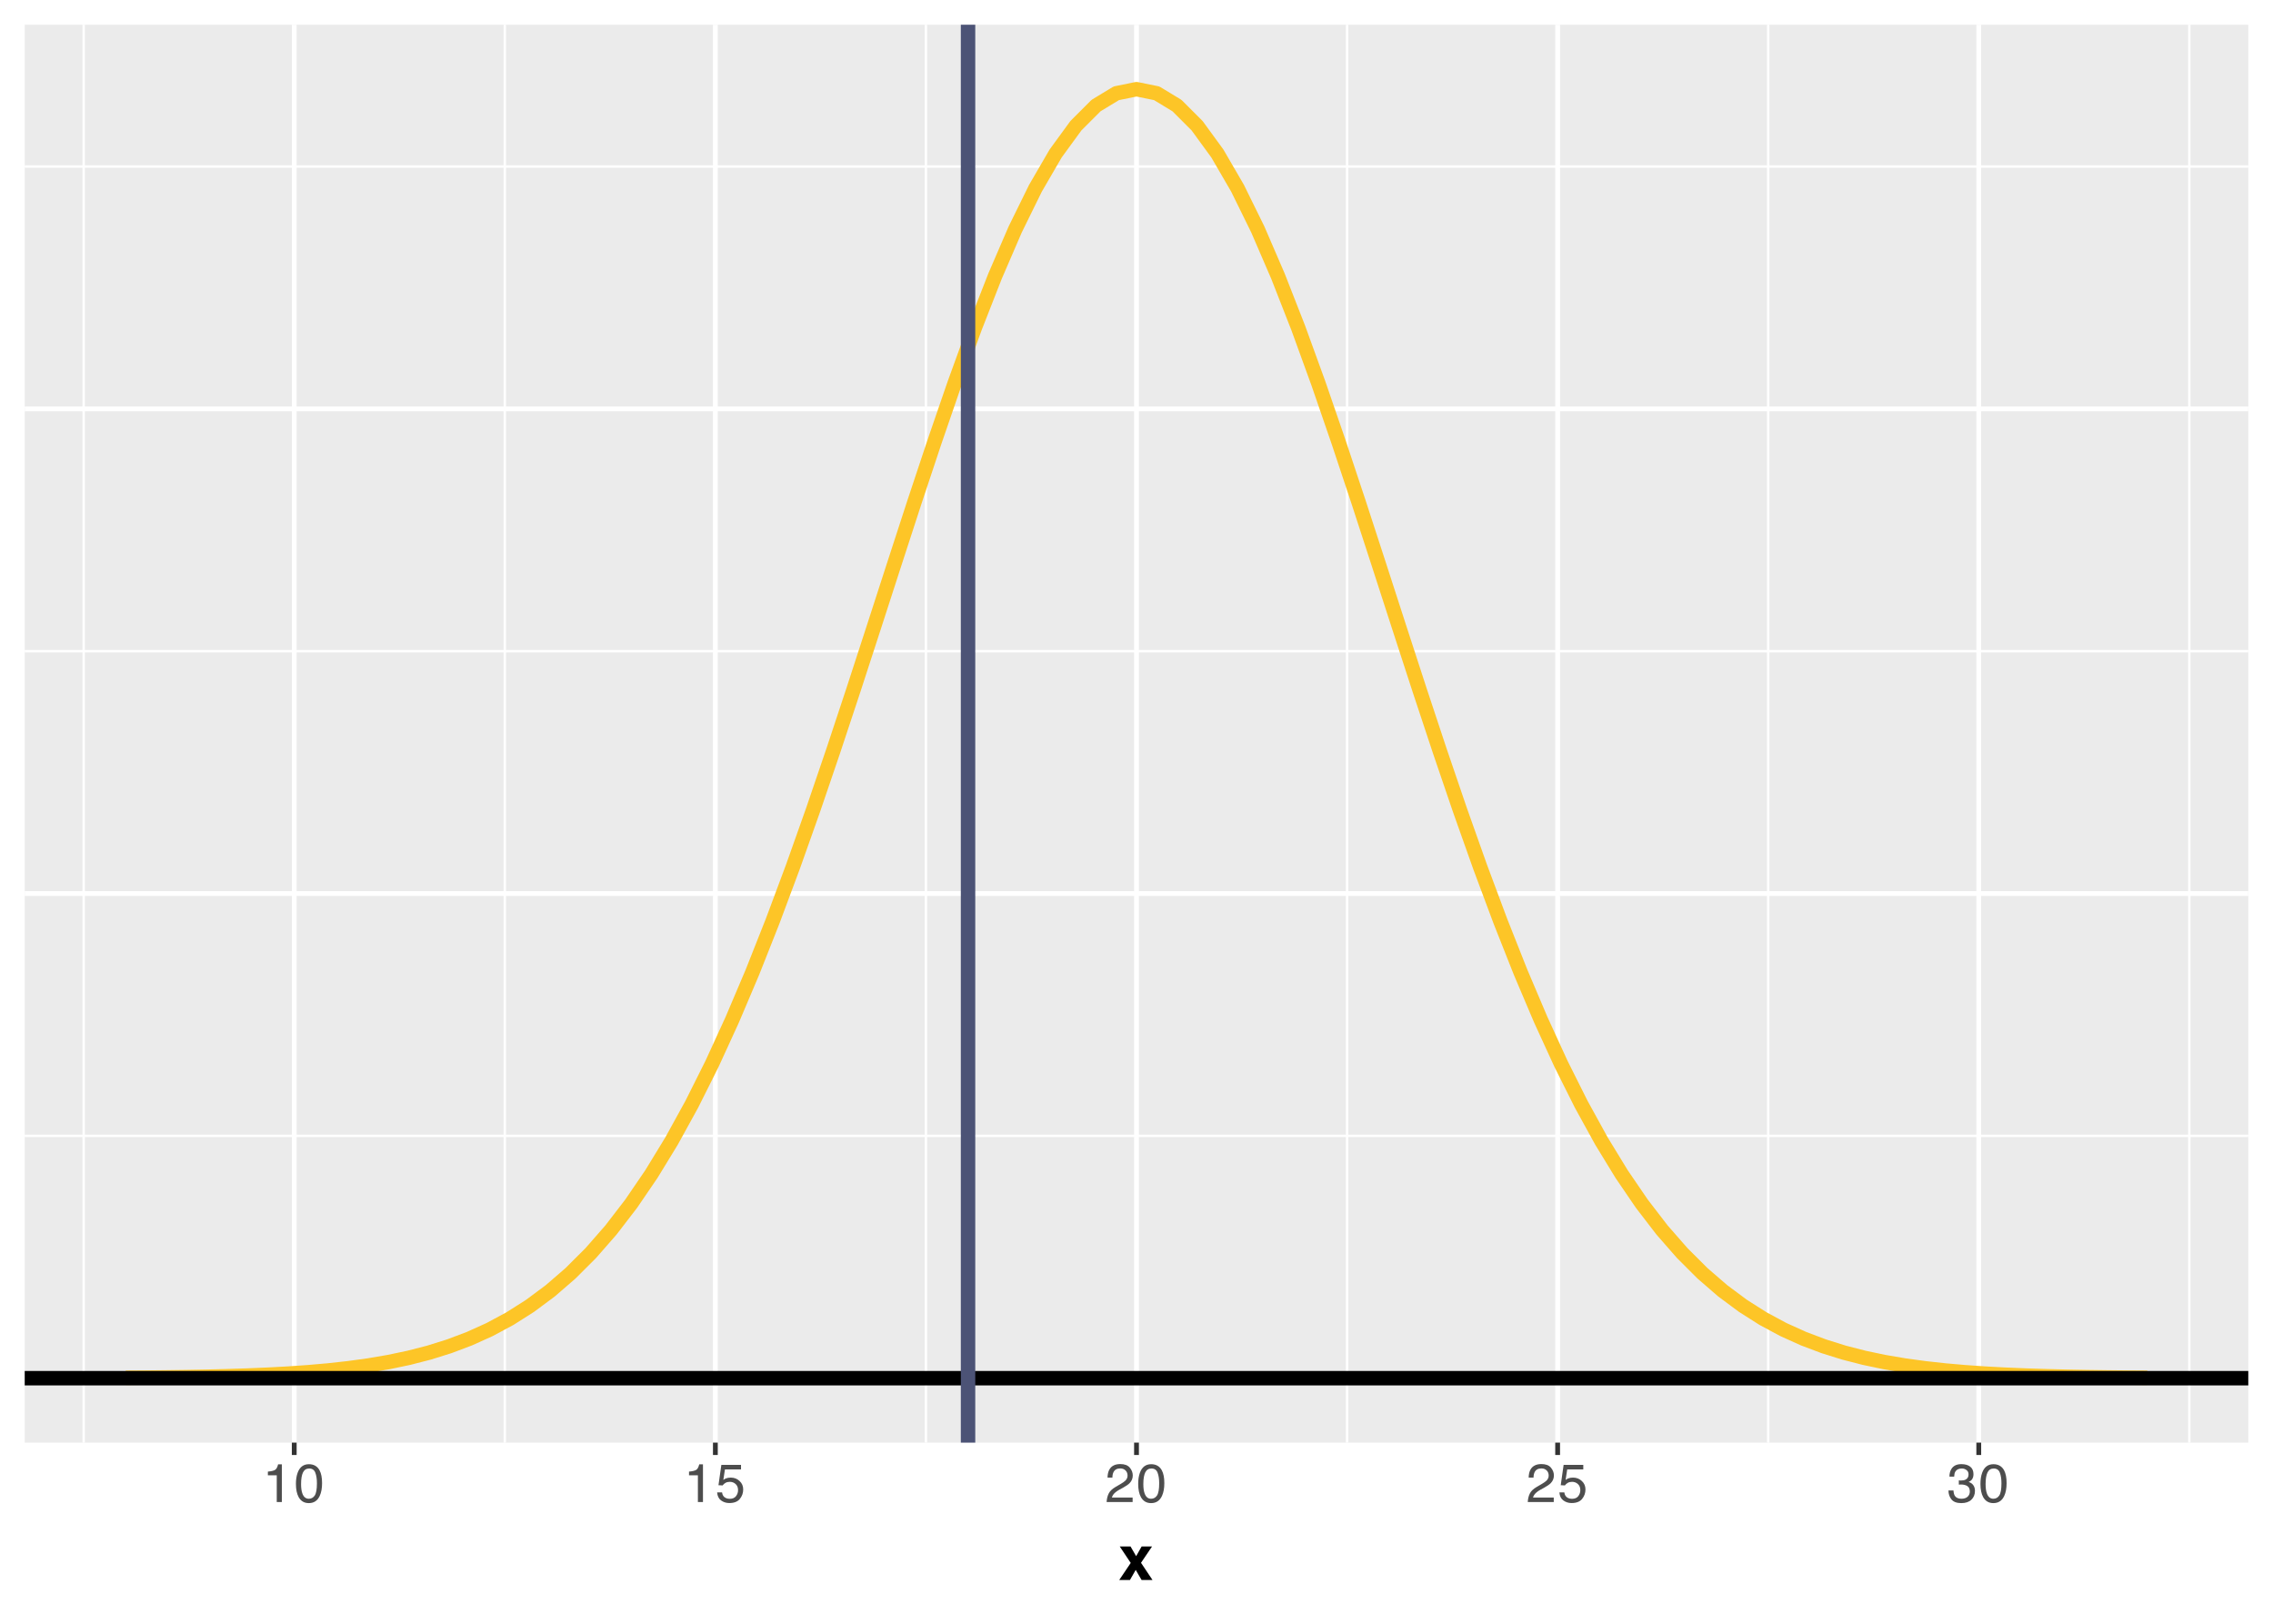
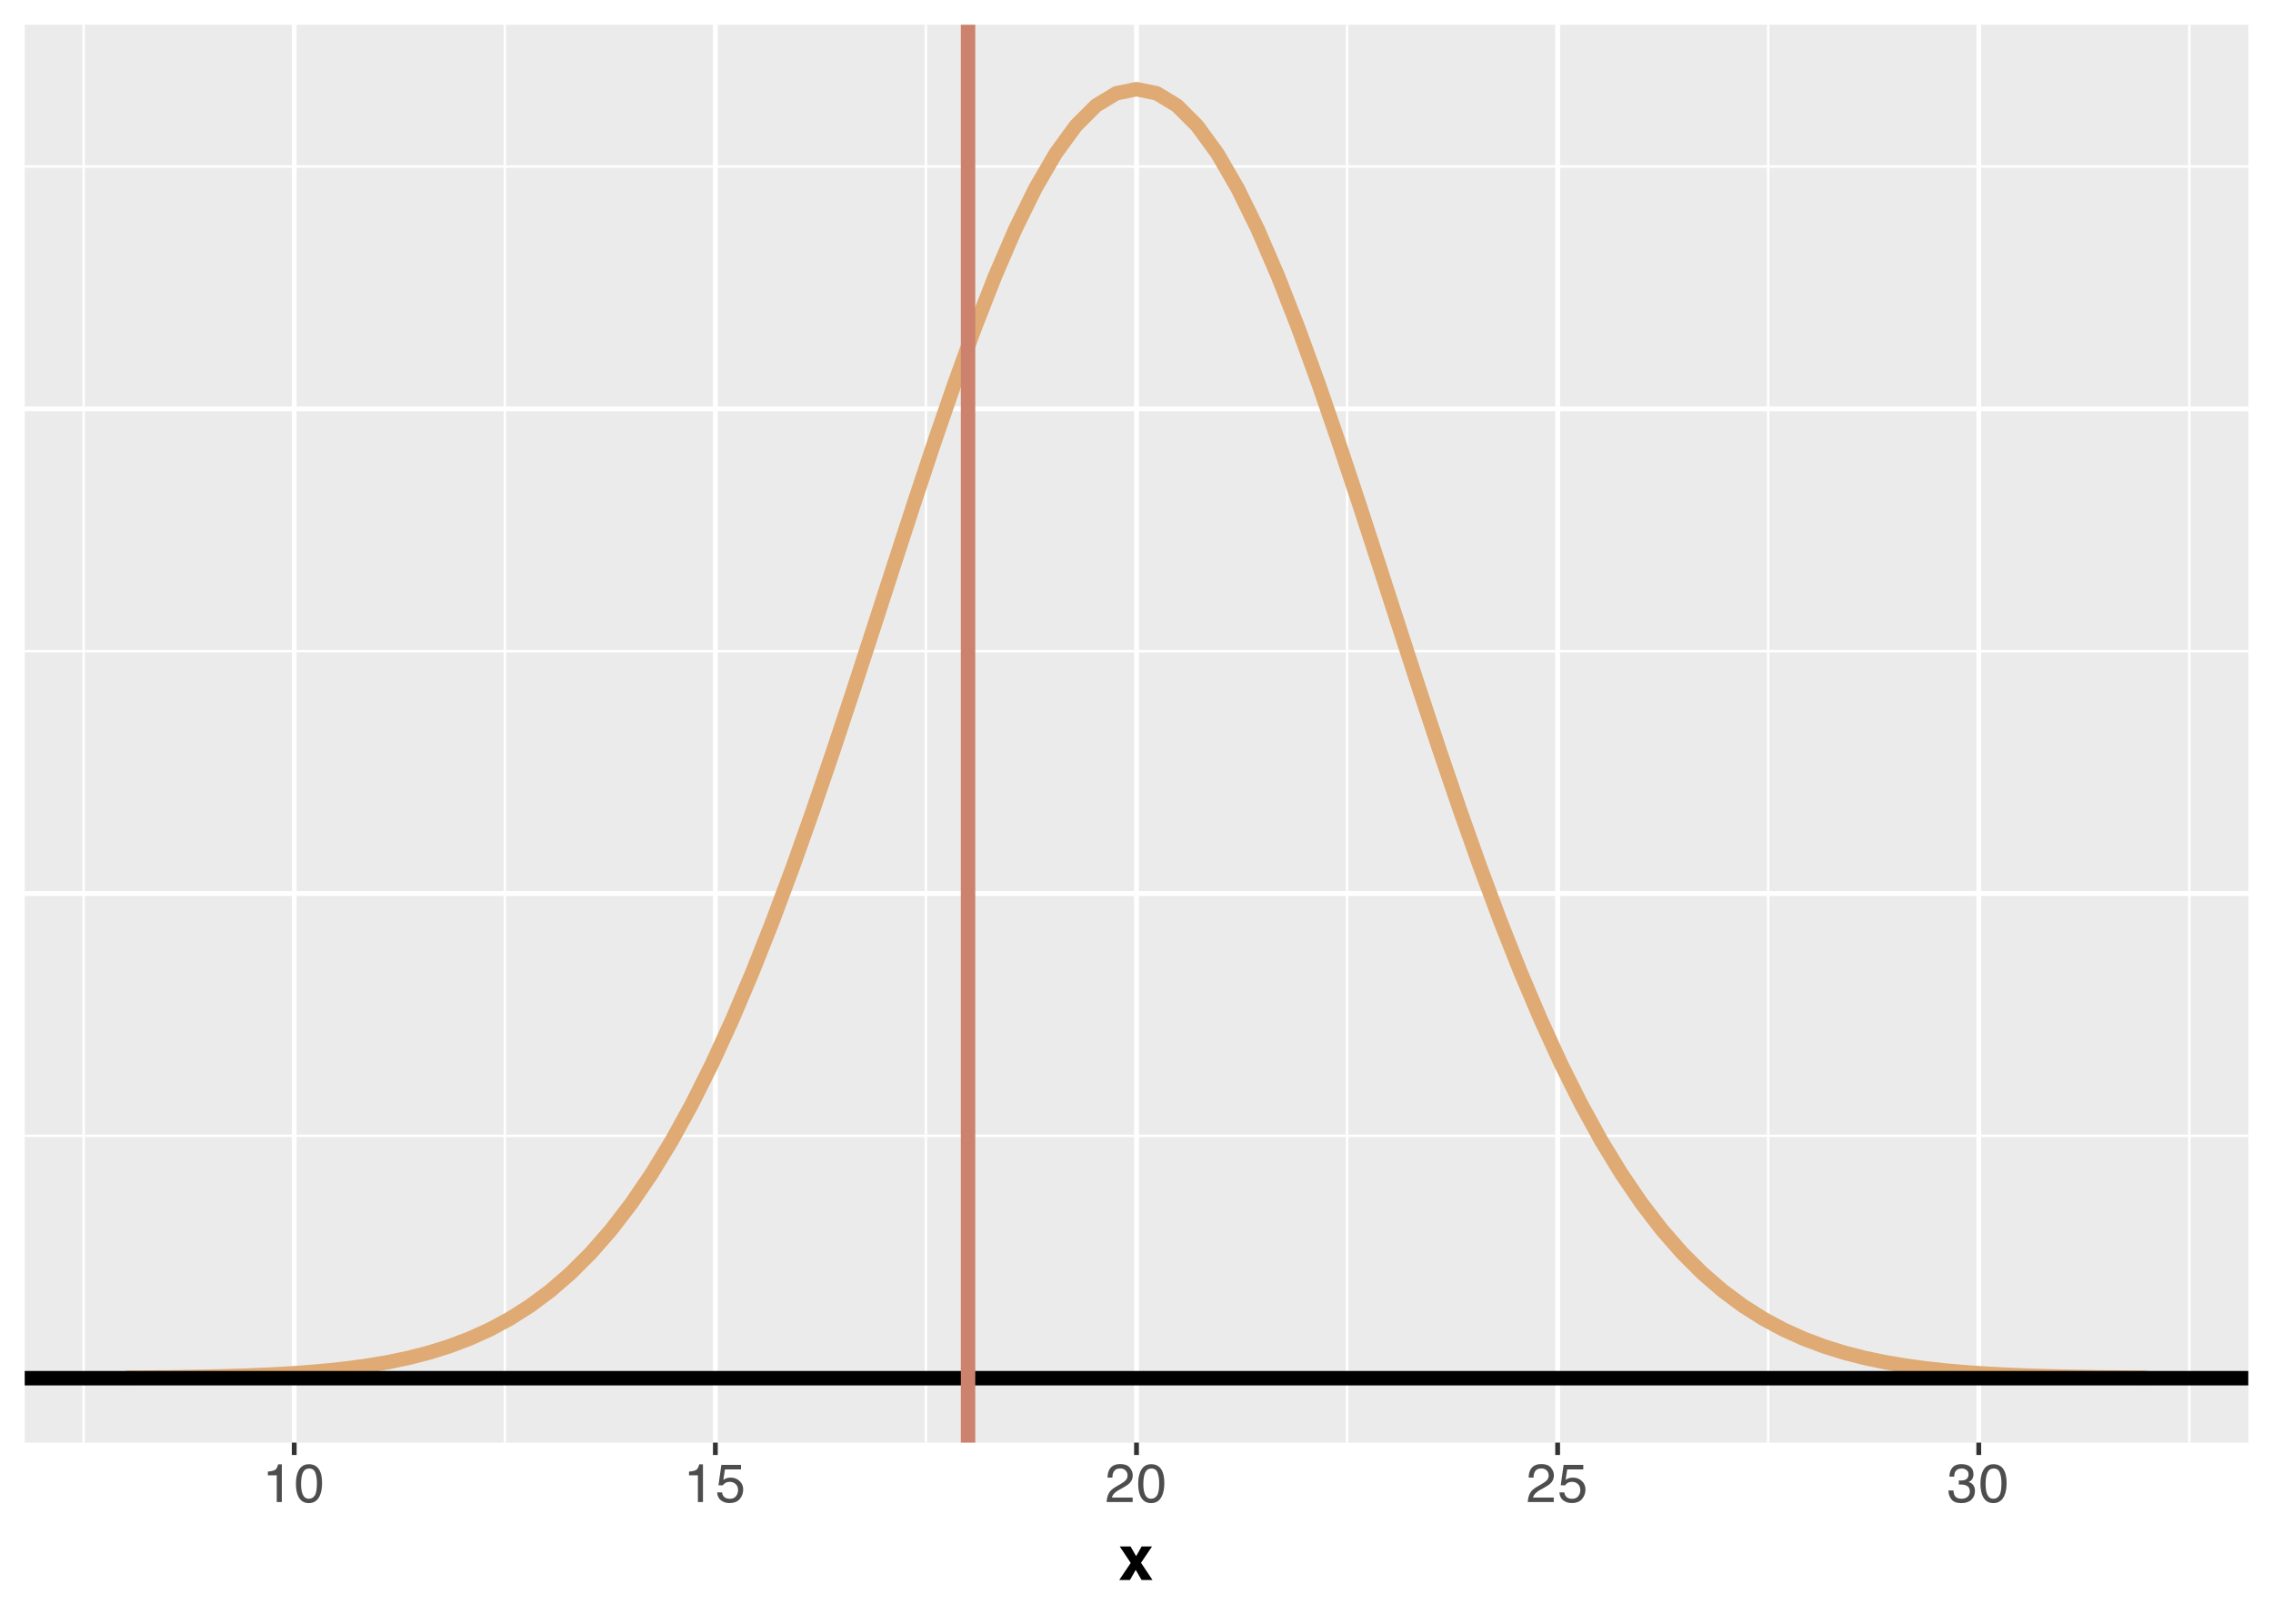
<svg xmlns="http://www.w3.org/2000/svg" xmlns:xlink="http://www.w3.org/1999/xlink" width="504" height="360" viewBox="0 0 504 360">
  <defs>
    <g>
      <g id="glyph-0-0">
        <path d="M 0.391 0 L 0.391 -8.609 L 7.219 -8.609 L 7.219 0 Z M 6.141 -1.078 L 6.141 -7.531 L 1.469 -7.531 L 1.469 -1.078 Z M 6.141 -1.078 " />
      </g>
      <g id="glyph-0-1">
        <path d="M 1.156 -5.938 L 1.156 -6.75 C 1.914 -6.82 2.441 -6.945 2.734 -7.125 C 3.035 -7.301 3.266 -7.711 3.422 -8.359 L 4.25 -8.359 L 4.25 0 L 3.125 0 L 3.125 -5.938 Z M 1.156 -5.938 " />
      </g>
      <g id="glyph-0-2">
        <path d="M 3.25 -8.391 C 4.332 -8.391 5.117 -7.941 5.609 -7.047 C 5.984 -6.359 6.172 -5.41 6.172 -4.203 C 6.172 -3.066 6 -2.125 5.656 -1.375 C 5.164 -0.301 4.359 0.234 3.234 0.234 C 2.234 0.234 1.484 -0.203 0.984 -1.078 C 0.578 -1.816 0.375 -2.801 0.375 -4.031 C 0.375 -4.977 0.5 -5.797 0.75 -6.484 C 1.207 -7.754 2.039 -8.391 3.25 -8.391 Z M 3.234 -0.734 C 3.785 -0.734 4.223 -0.973 4.547 -1.453 C 4.867 -1.941 5.031 -2.848 5.031 -4.172 C 5.031 -5.117 4.91 -5.898 4.672 -6.516 C 4.441 -7.129 3.988 -7.438 3.312 -7.438 C 2.688 -7.438 2.227 -7.145 1.938 -6.562 C 1.656 -5.977 1.516 -5.117 1.516 -3.984 C 1.516 -3.129 1.609 -2.441 1.797 -1.922 C 2.078 -1.129 2.555 -0.734 3.234 -0.734 Z M 3.234 -0.734 " />
      </g>
      <g id="glyph-0-3">
        <path d="M 1.484 -2.141 C 1.555 -1.535 1.836 -1.117 2.328 -0.891 C 2.578 -0.773 2.863 -0.719 3.188 -0.719 C 3.812 -0.719 4.273 -0.914 4.578 -1.312 C 4.879 -1.707 5.031 -2.148 5.031 -2.641 C 5.031 -3.223 4.848 -3.676 4.484 -4 C 4.129 -4.32 3.703 -4.484 3.203 -4.484 C 2.836 -4.484 2.523 -4.41 2.266 -4.266 C 2.004 -4.129 1.785 -3.938 1.609 -3.688 L 0.688 -3.734 L 1.328 -8.25 L 5.688 -8.25 L 5.688 -7.234 L 2.125 -7.234 L 1.766 -4.906 C 1.961 -5.051 2.148 -5.16 2.328 -5.234 C 2.641 -5.359 3 -5.422 3.406 -5.422 C 4.176 -5.422 4.828 -5.172 5.359 -4.672 C 5.898 -4.18 6.172 -3.555 6.172 -2.797 C 6.172 -2.004 5.922 -1.301 5.422 -0.688 C 4.93 -0.082 4.148 0.219 3.078 0.219 C 2.398 0.219 1.797 0.023 1.266 -0.359 C 0.742 -0.742 0.453 -1.336 0.391 -2.141 Z M 1.484 -2.141 " />
      </g>
      <g id="glyph-0-4">
        <path d="M 0.375 0 C 0.414 -0.719 0.566 -1.344 0.828 -1.875 C 1.086 -2.414 1.594 -2.906 2.344 -3.344 L 3.469 -4 C 3.969 -4.289 4.32 -4.539 4.531 -4.75 C 4.852 -5.07 5.016 -5.441 5.016 -5.859 C 5.016 -6.348 4.863 -6.734 4.562 -7.016 C 4.27 -7.305 3.883 -7.453 3.406 -7.453 C 2.676 -7.453 2.176 -7.18 1.906 -6.641 C 1.75 -6.336 1.664 -5.93 1.656 -5.422 L 0.578 -5.422 C 0.586 -6.148 0.723 -6.742 0.984 -7.203 C 1.441 -8.016 2.25 -8.422 3.406 -8.422 C 4.363 -8.422 5.062 -8.16 5.5 -7.641 C 5.945 -7.117 6.172 -6.539 6.172 -5.906 C 6.172 -5.238 5.938 -4.664 5.469 -4.188 C 5.195 -3.906 4.707 -3.566 4 -3.172 L 3.188 -2.734 C 2.812 -2.523 2.516 -2.32 2.297 -2.125 C 1.898 -1.789 1.648 -1.414 1.547 -1 L 6.141 -1 L 6.141 0 Z M 0.375 0 " />
      </g>
      <g id="glyph-0-5">
        <path d="M 3.125 0.234 C 2.125 0.234 1.398 -0.035 0.953 -0.578 C 0.504 -1.129 0.281 -1.797 0.281 -2.578 L 1.391 -2.578 C 1.43 -2.035 1.531 -1.641 1.688 -1.391 C 1.969 -0.953 2.461 -0.734 3.172 -0.734 C 3.734 -0.734 4.18 -0.879 4.516 -1.172 C 4.848 -1.473 5.016 -1.859 5.016 -2.328 C 5.016 -2.898 4.836 -3.301 4.484 -3.531 C 4.129 -3.77 3.641 -3.891 3.016 -3.891 C 2.941 -3.891 2.867 -3.883 2.797 -3.875 C 2.723 -3.875 2.648 -3.875 2.578 -3.875 L 2.578 -4.812 C 2.691 -4.789 2.785 -4.781 2.859 -4.781 C 2.93 -4.781 3.008 -4.781 3.094 -4.781 C 3.488 -4.781 3.812 -4.844 4.062 -4.969 C 4.508 -5.188 4.734 -5.578 4.734 -6.141 C 4.734 -6.555 4.582 -6.875 4.281 -7.094 C 3.988 -7.32 3.645 -7.438 3.25 -7.438 C 2.551 -7.438 2.066 -7.203 1.797 -6.734 C 1.648 -6.484 1.566 -6.117 1.547 -5.641 L 0.5 -5.641 C 0.5 -6.266 0.625 -6.797 0.875 -7.234 C 1.301 -8.016 2.055 -8.406 3.141 -8.406 C 3.992 -8.406 4.656 -8.211 5.125 -7.828 C 5.594 -7.453 5.828 -6.898 5.828 -6.172 C 5.828 -5.66 5.691 -5.242 5.422 -4.922 C 5.242 -4.723 5.02 -4.566 4.75 -4.453 C 5.188 -4.328 5.531 -4.094 5.781 -3.75 C 6.031 -3.406 6.156 -2.984 6.156 -2.484 C 6.156 -1.68 5.891 -1.023 5.359 -0.516 C 4.836 -0.016 4.094 0.234 3.125 0.234 Z M 3.125 0.234 " />
      </g>
      <g id="glyph-1-0">
        <path d="M 1.047 -10.078 L 9.172 -10.078 L 9.172 0 L 1.047 0 Z M 7.906 -1.266 L 7.906 -8.812 L 2.312 -8.812 L 2.312 -1.266 Z M 7.906 -1.266 " />
      </g>
      <g id="glyph-1-1">
        <path d="M 7.547 0 L 5.125 0 L 3.828 -2.234 L 2.547 0 L 0.172 0 L 2.719 -3.781 L 0.281 -7.438 L 2.672 -7.438 L 3.922 -5.281 L 5.141 -7.438 L 7.453 -7.438 L 5 -3.812 Z M 7.547 0 " />
      </g>
    </g>
    <clipPath id="clip-0">
      <path clip-rule="nonzero" d="M 5.48 5.48 L 498.523 5.48 L 498.523 319.852 L 5.48 319.852 Z M 5.48 5.48 " />
    </clipPath>
    <clipPath id="clip-1">
      <path clip-rule="nonzero" d="M 5.48 251 L 498.523 251 L 498.523 253 L 5.48 253 Z M 5.48 251 " />
    </clipPath>
    <clipPath id="clip-2">
      <path clip-rule="nonzero" d="M 5.48 144 L 498.523 144 L 498.523 145 L 5.48 145 Z M 5.48 144 " />
    </clipPath>
    <clipPath id="clip-3">
      <path clip-rule="nonzero" d="M 5.48 36 L 498.523 36 L 498.523 38 L 5.48 38 Z M 5.48 36 " />
    </clipPath>
    <clipPath id="clip-4">
      <path clip-rule="nonzero" d="M 18 5.48 L 19 5.48 L 19 319.852 L 18 319.852 Z M 18 5.48 " />
    </clipPath>
    <clipPath id="clip-5">
      <path clip-rule="nonzero" d="M 111 5.48 L 113 5.48 L 113 319.852 L 111 319.852 Z M 111 5.48 " />
    </clipPath>
    <clipPath id="clip-6">
      <path clip-rule="nonzero" d="M 205 5.48 L 206 5.48 L 206 319.852 L 205 319.852 Z M 205 5.48 " />
    </clipPath>
    <clipPath id="clip-7">
      <path clip-rule="nonzero" d="M 298 5.48 L 299 5.48 L 299 319.852 L 298 319.852 Z M 298 5.48 " />
    </clipPath>
    <clipPath id="clip-8">
      <path clip-rule="nonzero" d="M 391 5.48 L 393 5.48 L 393 319.852 L 391 319.852 Z M 391 5.48 " />
    </clipPath>
    <clipPath id="clip-9">
      <path clip-rule="nonzero" d="M 485 5.48 L 486 5.48 L 486 319.852 L 485 319.852 Z M 485 5.48 " />
    </clipPath>
    <clipPath id="clip-10">
      <path clip-rule="nonzero" d="M 5.48 305 L 498.523 305 L 498.523 307 L 5.48 307 Z M 5.48 305 " />
    </clipPath>
    <clipPath id="clip-11">
      <path clip-rule="nonzero" d="M 5.48 197 L 498.523 197 L 498.523 199 L 5.48 199 Z M 5.48 197 " />
    </clipPath>
    <clipPath id="clip-12">
      <path clip-rule="nonzero" d="M 5.48 90 L 498.523 90 L 498.523 92 L 5.48 92 Z M 5.48 90 " />
    </clipPath>
    <clipPath id="clip-13">
      <path clip-rule="nonzero" d="M 64 5.48 L 66 5.48 L 66 319.852 L 64 319.852 Z M 64 5.48 " />
    </clipPath>
    <clipPath id="clip-14">
      <path clip-rule="nonzero" d="M 158 5.48 L 160 5.48 L 160 319.852 L 158 319.852 Z M 158 5.48 " />
    </clipPath>
    <clipPath id="clip-15">
      <path clip-rule="nonzero" d="M 251 5.48 L 253 5.48 L 253 319.852 L 251 319.852 Z M 251 5.48 " />
    </clipPath>
    <clipPath id="clip-16">
      <path clip-rule="nonzero" d="M 344 5.48 L 346 5.48 L 346 319.852 L 344 319.852 Z M 344 5.48 " />
    </clipPath>
    <clipPath id="clip-17">
      <path clip-rule="nonzero" d="M 438 5.48 L 440 5.48 L 440 319.852 L 438 319.852 Z M 438 5.48 " />
    </clipPath>
    <clipPath id="clip-18">
      <path clip-rule="nonzero" d="M 5.48 303 L 498.523 303 L 498.523 308 L 5.48 308 Z M 5.48 303 " />
    </clipPath>
    <clipPath id="clip-19">
      <path clip-rule="nonzero" d="M 213 5.48 L 217 5.48 L 217 319.852 L 213 319.852 Z M 213 5.48 " />
    </clipPath>
  </defs>
  <rect x="-50.4" y="-36" width="604.8" height="432" fill="rgb(100%, 100%, 100%)" fill-opacity="1" />
  <rect x="-50.4" y="-36" width="604.8" height="432" fill="rgb(100%, 100%, 100%)" fill-opacity="1" />
  <path fill="none" stroke-width="1.067" stroke-linecap="round" stroke-linejoin="round" stroke="rgb(100%, 100%, 100%)" stroke-opacity="1" stroke-miterlimit="10" d="M 0 360 L 504 360 L 504 0 L 0 0 Z M 0 360 " />
  <g clip-path="url(#clip-0)">
    <path fill-rule="nonzero" fill="rgb(92.157%, 92.157%, 92.157%)" fill-opacity="1" d="M 5.48 319.848 L 498.523 319.848 L 498.523 5.477 L 5.48 5.477 Z M 5.48 319.848 " />
  </g>
  <g clip-path="url(#clip-1)">
    <path fill="none" stroke-width="0.533" stroke-linecap="butt" stroke-linejoin="round" stroke="rgb(100%, 100%, 100%)" stroke-opacity="1" stroke-miterlimit="10" d="M 5.48 251.832 L 498.52 251.832 " />
  </g>
  <g clip-path="url(#clip-2)">
    <path fill="none" stroke-width="0.533" stroke-linecap="butt" stroke-linejoin="round" stroke="rgb(100%, 100%, 100%)" stroke-opacity="1" stroke-miterlimit="10" d="M 5.48 144.375 L 498.52 144.375 " />
  </g>
  <g clip-path="url(#clip-3)">
    <path fill="none" stroke-width="0.533" stroke-linecap="butt" stroke-linejoin="round" stroke="rgb(100%, 100%, 100%)" stroke-opacity="1" stroke-miterlimit="10" d="M 5.48 36.922 L 498.52 36.922 " />
  </g>
  <g clip-path="url(#clip-4)">
    <path fill="none" stroke-width="0.533" stroke-linecap="butt" stroke-linejoin="round" stroke="rgb(100%, 100%, 100%)" stroke-opacity="1" stroke-miterlimit="10" d="M 18.551 319.848 L 18.551 5.48 " />
  </g>
  <g clip-path="url(#clip-5)">
    <path fill="none" stroke-width="0.533" stroke-linecap="butt" stroke-linejoin="round" stroke="rgb(100%, 100%, 100%)" stroke-opacity="1" stroke-miterlimit="10" d="M 111.93 319.848 L 111.93 5.48 " />
  </g>
  <g clip-path="url(#clip-6)">
    <path fill="none" stroke-width="0.533" stroke-linecap="butt" stroke-linejoin="round" stroke="rgb(100%, 100%, 100%)" stroke-opacity="1" stroke-miterlimit="10" d="M 205.309 319.848 L 205.309 5.48 " />
  </g>
  <g clip-path="url(#clip-7)">
    <path fill="none" stroke-width="0.533" stroke-linecap="butt" stroke-linejoin="round" stroke="rgb(100%, 100%, 100%)" stroke-opacity="1" stroke-miterlimit="10" d="M 298.691 319.848 L 298.691 5.48 " />
  </g>
  <g clip-path="url(#clip-8)">
    <path fill="none" stroke-width="0.533" stroke-linecap="butt" stroke-linejoin="round" stroke="rgb(100%, 100%, 100%)" stroke-opacity="1" stroke-miterlimit="10" d="M 392.07 319.848 L 392.07 5.48 " />
  </g>
  <g clip-path="url(#clip-9)">
    <path fill="none" stroke-width="0.533" stroke-linecap="butt" stroke-linejoin="round" stroke="rgb(100%, 100%, 100%)" stroke-opacity="1" stroke-miterlimit="10" d="M 485.449 319.848 L 485.449 5.48 " />
  </g>
  <g clip-path="url(#clip-10)">
    <path fill="none" stroke-width="1.067" stroke-linecap="butt" stroke-linejoin="round" stroke="rgb(100%, 100%, 100%)" stroke-opacity="1" stroke-miterlimit="10" d="M 5.48 305.559 L 498.52 305.559 " />
  </g>
  <g clip-path="url(#clip-11)">
    <path fill="none" stroke-width="1.067" stroke-linecap="butt" stroke-linejoin="round" stroke="rgb(100%, 100%, 100%)" stroke-opacity="1" stroke-miterlimit="10" d="M 5.48 198.105 L 498.52 198.105 " />
  </g>
  <g clip-path="url(#clip-12)">
    <path fill="none" stroke-width="1.067" stroke-linecap="butt" stroke-linejoin="round" stroke="rgb(100%, 100%, 100%)" stroke-opacity="1" stroke-miterlimit="10" d="M 5.48 90.648 L 498.52 90.648 " />
  </g>
  <g clip-path="url(#clip-13)">
    <path fill="none" stroke-width="1.067" stroke-linecap="butt" stroke-linejoin="round" stroke="rgb(100%, 100%, 100%)" stroke-opacity="1" stroke-miterlimit="10" d="M 65.242 319.848 L 65.242 5.48 " />
  </g>
  <g clip-path="url(#clip-14)">
    <path fill="none" stroke-width="1.067" stroke-linecap="butt" stroke-linejoin="round" stroke="rgb(100%, 100%, 100%)" stroke-opacity="1" stroke-miterlimit="10" d="M 158.621 319.848 L 158.621 5.48 " />
  </g>
  <g clip-path="url(#clip-15)">
    <path fill="none" stroke-width="1.067" stroke-linecap="butt" stroke-linejoin="round" stroke="rgb(100%, 100%, 100%)" stroke-opacity="1" stroke-miterlimit="10" d="M 252 319.848 L 252 5.48 " />
  </g>
  <g clip-path="url(#clip-16)">
    <path fill="none" stroke-width="1.067" stroke-linecap="butt" stroke-linejoin="round" stroke="rgb(100%, 100%, 100%)" stroke-opacity="1" stroke-miterlimit="10" d="M 345.379 319.848 L 345.379 5.48 " />
  </g>
  <g clip-path="url(#clip-17)">
    <path fill="none" stroke-width="1.067" stroke-linecap="butt" stroke-linejoin="round" stroke="rgb(100%, 100%, 100%)" stroke-opacity="1" stroke-miterlimit="10" d="M 438.758 319.848 L 438.758 5.48 " />
  </g>
-   <path fill="none" stroke-width="3.201" stroke-linecap="butt" stroke-linejoin="round" stroke="rgb(99.216%, 77.255%, 15.294%)" stroke-opacity="1" stroke-miterlimit="10" d="M 27.891 305.465 L 32.371 305.43 L 36.855 305.379 L 41.336 305.316 L 45.82 305.23 L 50.301 305.121 L 54.785 304.977 L 59.266 304.789 L 63.746 304.551 L 68.23 304.242 L 72.711 303.852 L 77.195 303.359 L 81.676 302.746 L 86.16 301.984 L 90.641 301.043 L 95.125 299.891 L 99.605 298.488 L 104.086 296.797 L 108.57 294.773 L 113.051 292.363 L 117.535 289.516 L 122.016 286.184 L 126.5 282.305 L 130.98 277.832 L 135.465 272.707 L 139.945 266.883 L 144.426 260.316 L 148.91 252.973 L 153.391 244.828 L 157.875 235.871 L 162.355 226.098 L 166.84 215.539 L 171.32 204.223 L 175.805 192.211 L 180.285 179.586 L 184.766 166.449 L 189.25 152.922 L 193.73 139.148 L 198.215 125.289 L 202.695 111.52 L 207.18 98.031 L 211.66 85.023 L 216.141 72.695 L 220.625 61.246 L 225.105 50.867 L 229.59 41.742 L 234.07 34.031 L 238.555 27.883 L 243.035 23.402 L 247.52 20.684 L 252 19.77 L 256.48 20.684 L 260.965 23.402 L 265.445 27.883 L 269.93 34.031 L 274.41 41.742 L 278.895 50.867 L 283.375 61.246 L 287.859 72.695 L 292.34 85.023 L 296.82 98.031 L 301.305 111.52 L 305.785 125.289 L 310.27 139.148 L 314.75 152.922 L 319.234 166.449 L 323.715 179.586 L 328.195 192.211 L 332.68 204.223 L 337.16 215.539 L 341.645 226.098 L 346.125 235.871 L 350.609 244.828 L 355.09 252.973 L 359.574 260.316 L 364.055 266.883 L 368.535 272.707 L 373.02 277.832 L 377.5 282.305 L 381.984 286.184 L 386.465 289.516 L 390.949 292.363 L 395.43 294.773 L 399.914 296.797 L 404.395 298.488 L 408.875 299.891 L 413.359 301.043 L 417.84 301.984 L 422.324 302.746 L 426.805 303.359 L 431.289 303.852 L 435.77 304.242 L 440.254 304.551 L 444.734 304.789 L 449.215 304.977 L 453.699 305.121 L 458.18 305.23 L 462.664 305.316 L 467.145 305.379 L 471.629 305.43 L 476.109 305.465 " />
+   <path fill="none" stroke-width="3.201" stroke-linecap="butt" stroke-linejoin="round" stroke="rgb(87.451%, 66.667%, 45.098%)" stroke-opacity="1" stroke-miterlimit="10" d="M 27.891 305.465 L 32.371 305.43 L 36.855 305.379 L 41.336 305.316 L 45.82 305.23 L 50.301 305.121 L 54.785 304.977 L 59.266 304.789 L 63.746 304.551 L 68.23 304.242 L 72.711 303.852 L 77.195 303.359 L 81.676 302.746 L 86.16 301.984 L 90.641 301.043 L 95.125 299.891 L 99.605 298.488 L 104.086 296.797 L 108.57 294.773 L 113.051 292.363 L 117.535 289.516 L 122.016 286.184 L 126.5 282.305 L 130.98 277.832 L 135.465 272.707 L 139.945 266.883 L 144.426 260.316 L 148.91 252.973 L 153.391 244.828 L 157.875 235.871 L 162.355 226.098 L 166.84 215.539 L 171.32 204.223 L 175.805 192.211 L 180.285 179.586 L 184.766 166.449 L 189.25 152.922 L 193.73 139.148 L 198.215 125.289 L 202.695 111.52 L 207.18 98.031 L 211.66 85.023 L 216.141 72.695 L 220.625 61.246 L 225.105 50.867 L 229.59 41.742 L 234.07 34.031 L 238.555 27.883 L 243.035 23.402 L 247.52 20.684 L 252 19.77 L 256.48 20.684 L 260.965 23.402 L 265.445 27.883 L 269.93 34.031 L 274.41 41.742 L 278.895 50.867 L 283.375 61.246 L 287.859 72.695 L 292.34 85.023 L 296.82 98.031 L 301.305 111.52 L 305.785 125.289 L 310.27 139.148 L 314.75 152.922 L 319.234 166.449 L 323.715 179.586 L 328.195 192.211 L 332.68 204.223 L 337.16 215.539 L 341.645 226.098 L 346.125 235.871 L 350.609 244.828 L 355.09 252.973 L 359.574 260.316 L 364.055 266.883 L 368.535 272.707 L 373.02 277.832 L 377.5 282.305 L 381.984 286.184 L 386.465 289.516 L 390.949 292.363 L 395.43 294.773 L 399.914 296.797 L 404.395 298.488 L 408.875 299.891 L 413.359 301.043 L 417.84 301.984 L 422.324 302.746 L 426.805 303.359 L 431.289 303.852 L 435.77 304.242 L 440.254 304.551 L 444.734 304.789 L 449.215 304.977 L 453.699 305.121 L 458.18 305.23 L 462.664 305.316 L 467.145 305.379 L 471.629 305.43 L 476.109 305.465 " />
  <g clip-path="url(#clip-18)">
    <path fill="none" stroke-width="3.201" stroke-linecap="butt" stroke-linejoin="round" stroke="rgb(0%, 0%, 0%)" stroke-opacity="1" stroke-miterlimit="10" d="M 5.48 305.559 L 498.52 305.559 " />
  </g>
  <g clip-path="url(#clip-19)">
-     <path fill="none" stroke-width="3.201" stroke-linecap="butt" stroke-linejoin="round" stroke="rgb(29.804%, 32.549%, 46.275%)" stroke-opacity="1" stroke-miterlimit="10" d="M 214.648 319.848 L 214.648 5.48 " />
+     <path fill="none" stroke-width="3.201" stroke-linecap="butt" stroke-linejoin="round" stroke="rgb(80.392%, 50.98%, 43.137%)" stroke-opacity="1" stroke-miterlimit="10" d="M 214.648 319.848 L 214.648 5.48 " />
  </g>
  <path fill="none" stroke-width="1.067" stroke-linecap="butt" stroke-linejoin="round" stroke="rgb(20%, 20%, 20%)" stroke-opacity="1" stroke-miterlimit="10" d="M 65.242 322.59 L 65.242 319.848 " />
  <path fill="none" stroke-width="1.067" stroke-linecap="butt" stroke-linejoin="round" stroke="rgb(20%, 20%, 20%)" stroke-opacity="1" stroke-miterlimit="10" d="M 158.621 322.59 L 158.621 319.848 " />
  <path fill="none" stroke-width="1.067" stroke-linecap="butt" stroke-linejoin="round" stroke="rgb(20%, 20%, 20%)" stroke-opacity="1" stroke-miterlimit="10" d="M 252 322.59 L 252 319.848 " />
  <path fill="none" stroke-width="1.067" stroke-linecap="butt" stroke-linejoin="round" stroke="rgb(20%, 20%, 20%)" stroke-opacity="1" stroke-miterlimit="10" d="M 345.379 322.59 L 345.379 319.848 " />
  <path fill="none" stroke-width="1.067" stroke-linecap="butt" stroke-linejoin="round" stroke="rgb(20%, 20%, 20%)" stroke-opacity="1" stroke-miterlimit="10" d="M 438.758 322.59 L 438.758 319.848 " />
  <g fill="rgb(30.196%, 30.196%, 30.196%)" fill-opacity="1">
    <use xlink:href="#glyph-0-1" x="58.242" y="333.021" />
    <use xlink:href="#glyph-0-2" x="65.242" y="333.021" />
  </g>
  <g fill="rgb(30.196%, 30.196%, 30.196%)" fill-opacity="1">
    <use xlink:href="#glyph-0-1" x="151.621" y="333.021" />
    <use xlink:href="#glyph-0-3" x="158.621" y="333.021" />
  </g>
  <g fill="rgb(30.196%, 30.196%, 30.196%)" fill-opacity="1">
    <use xlink:href="#glyph-0-4" x="245" y="333.021" />
    <use xlink:href="#glyph-0-2" x="252" y="333.021" />
  </g>
  <g fill="rgb(30.196%, 30.196%, 30.196%)" fill-opacity="1">
    <use xlink:href="#glyph-0-4" x="338.379" y="333.021" />
    <use xlink:href="#glyph-0-3" x="345.379" y="333.021" />
  </g>
  <g fill="rgb(30.196%, 30.196%, 30.196%)" fill-opacity="1">
    <use xlink:href="#glyph-0-5" x="431.758" y="333.021" />
    <use xlink:href="#glyph-0-2" x="438.758" y="333.021" />
  </g>
  <g fill="rgb(0%, 0%, 0%)" fill-opacity="1">
    <use xlink:href="#glyph-1-1" x="248" y="350.3" />
  </g>
</svg>
